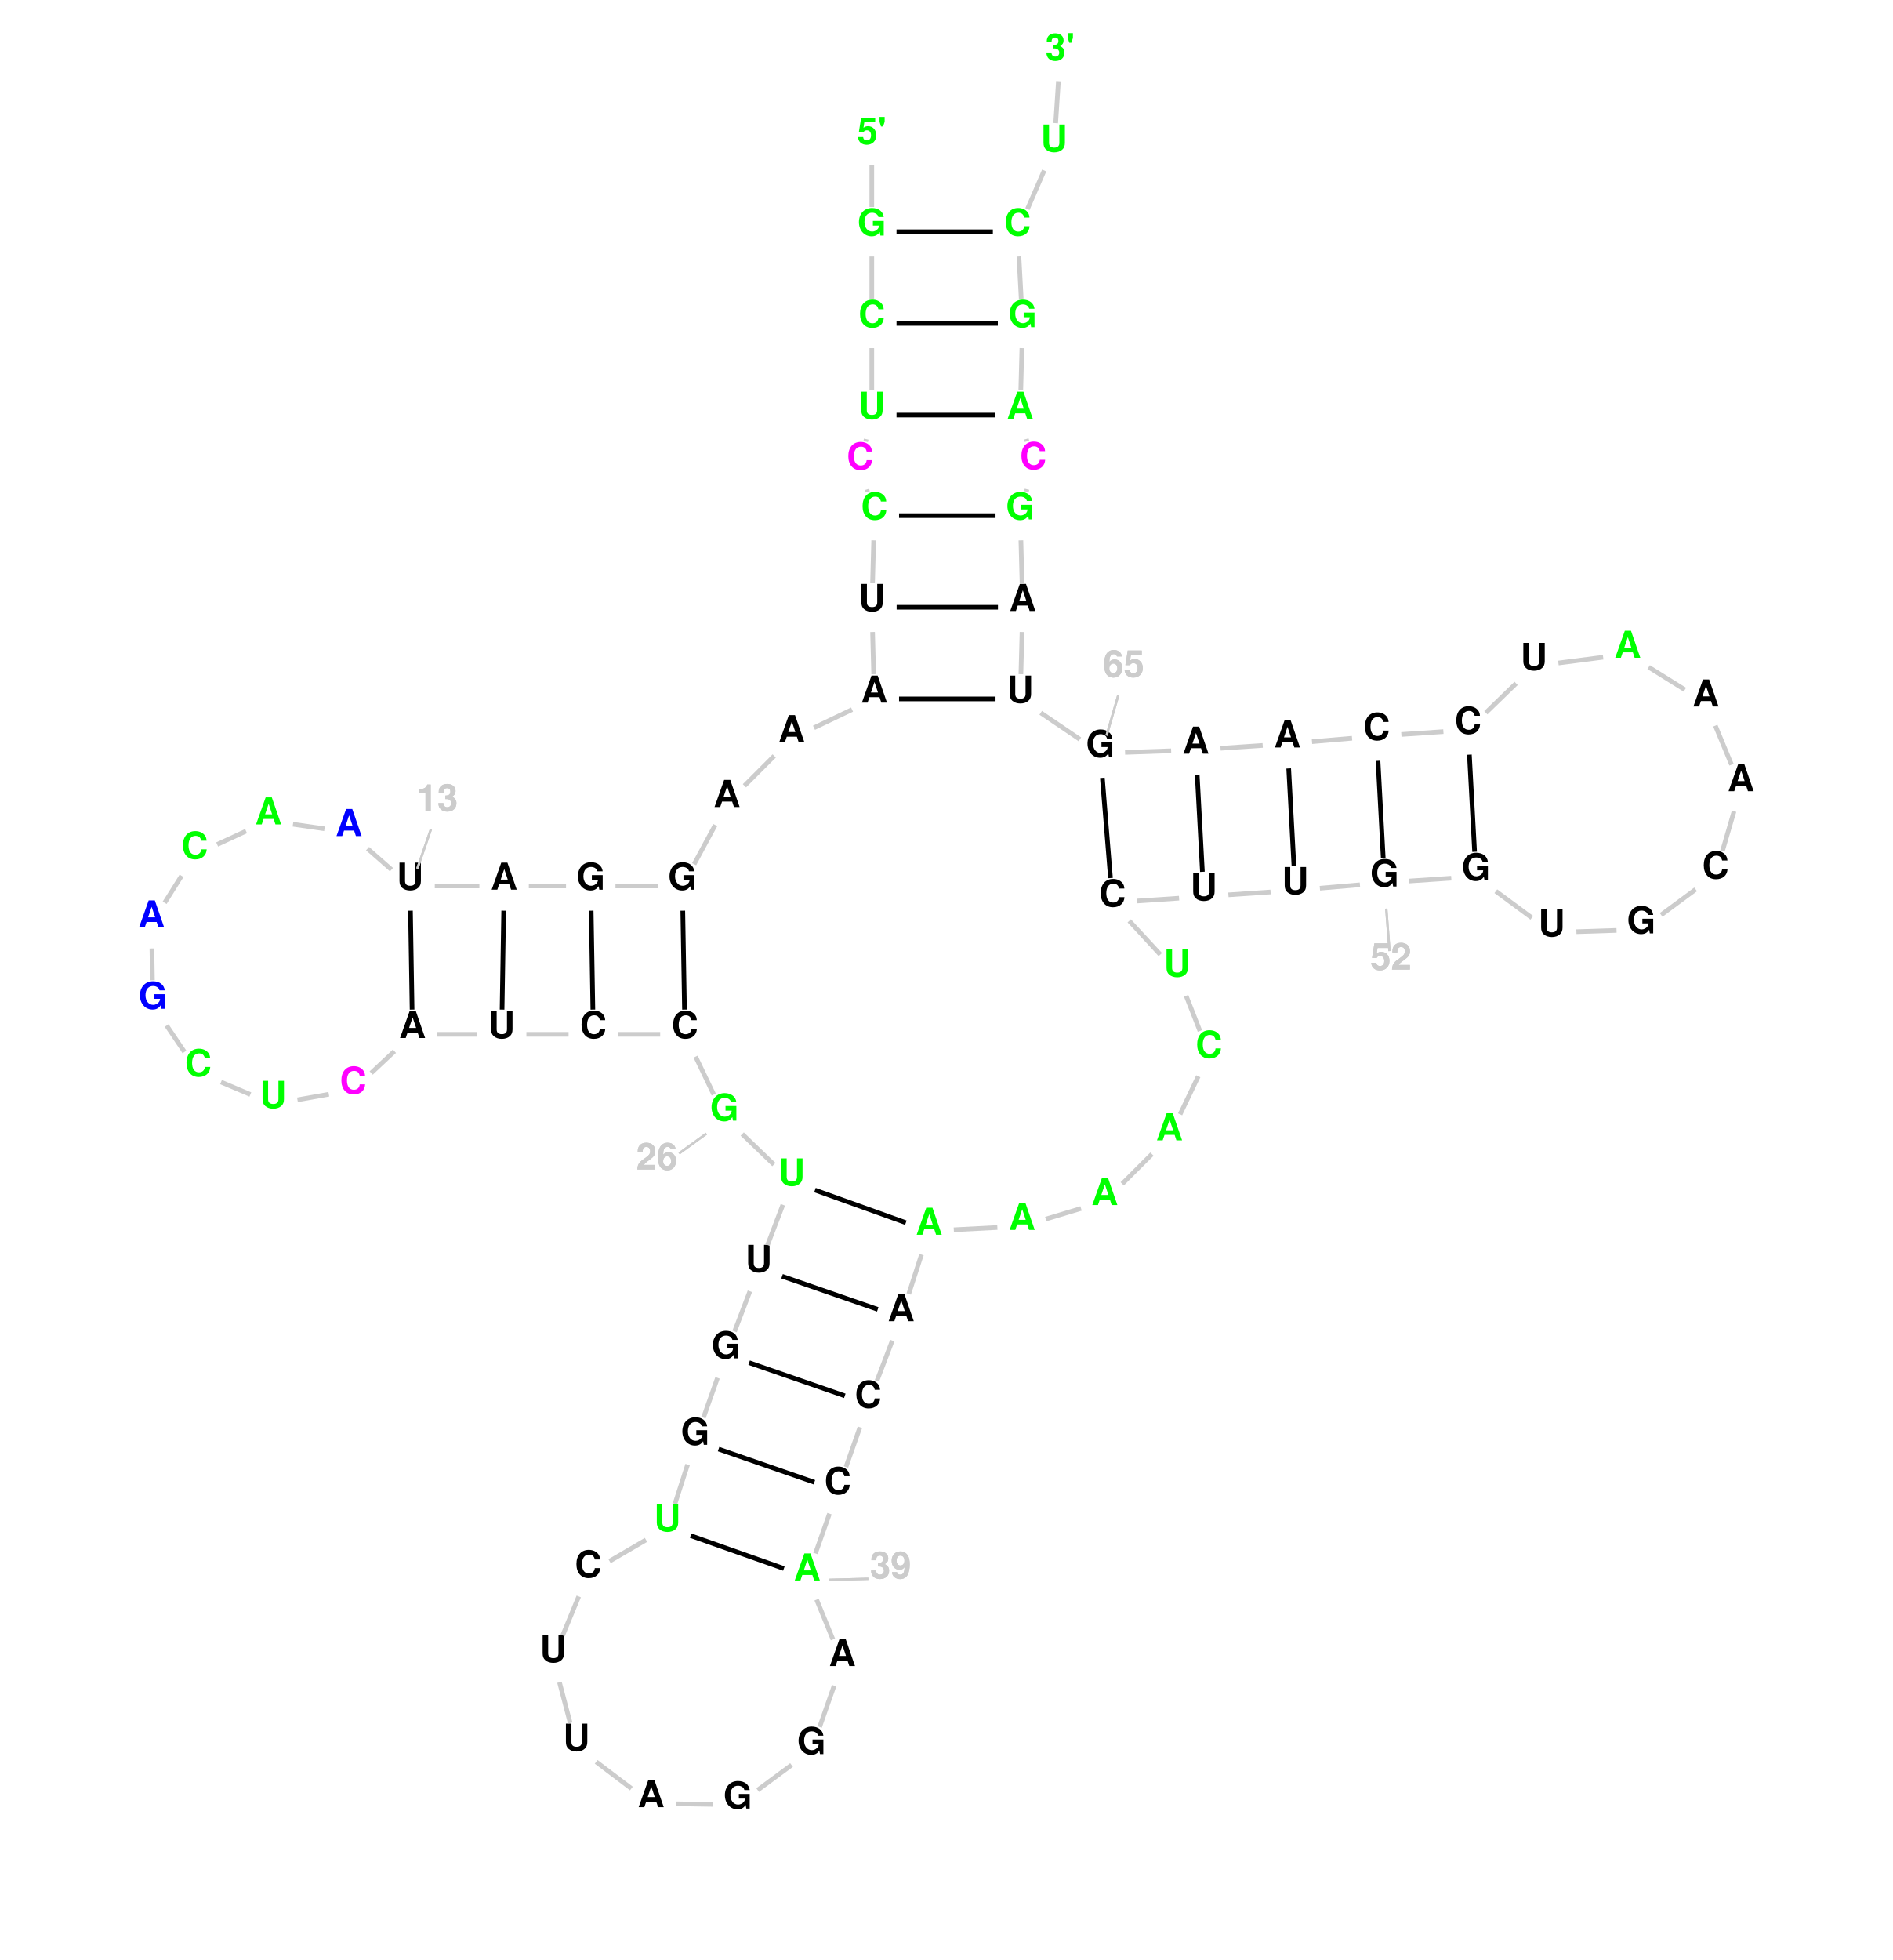
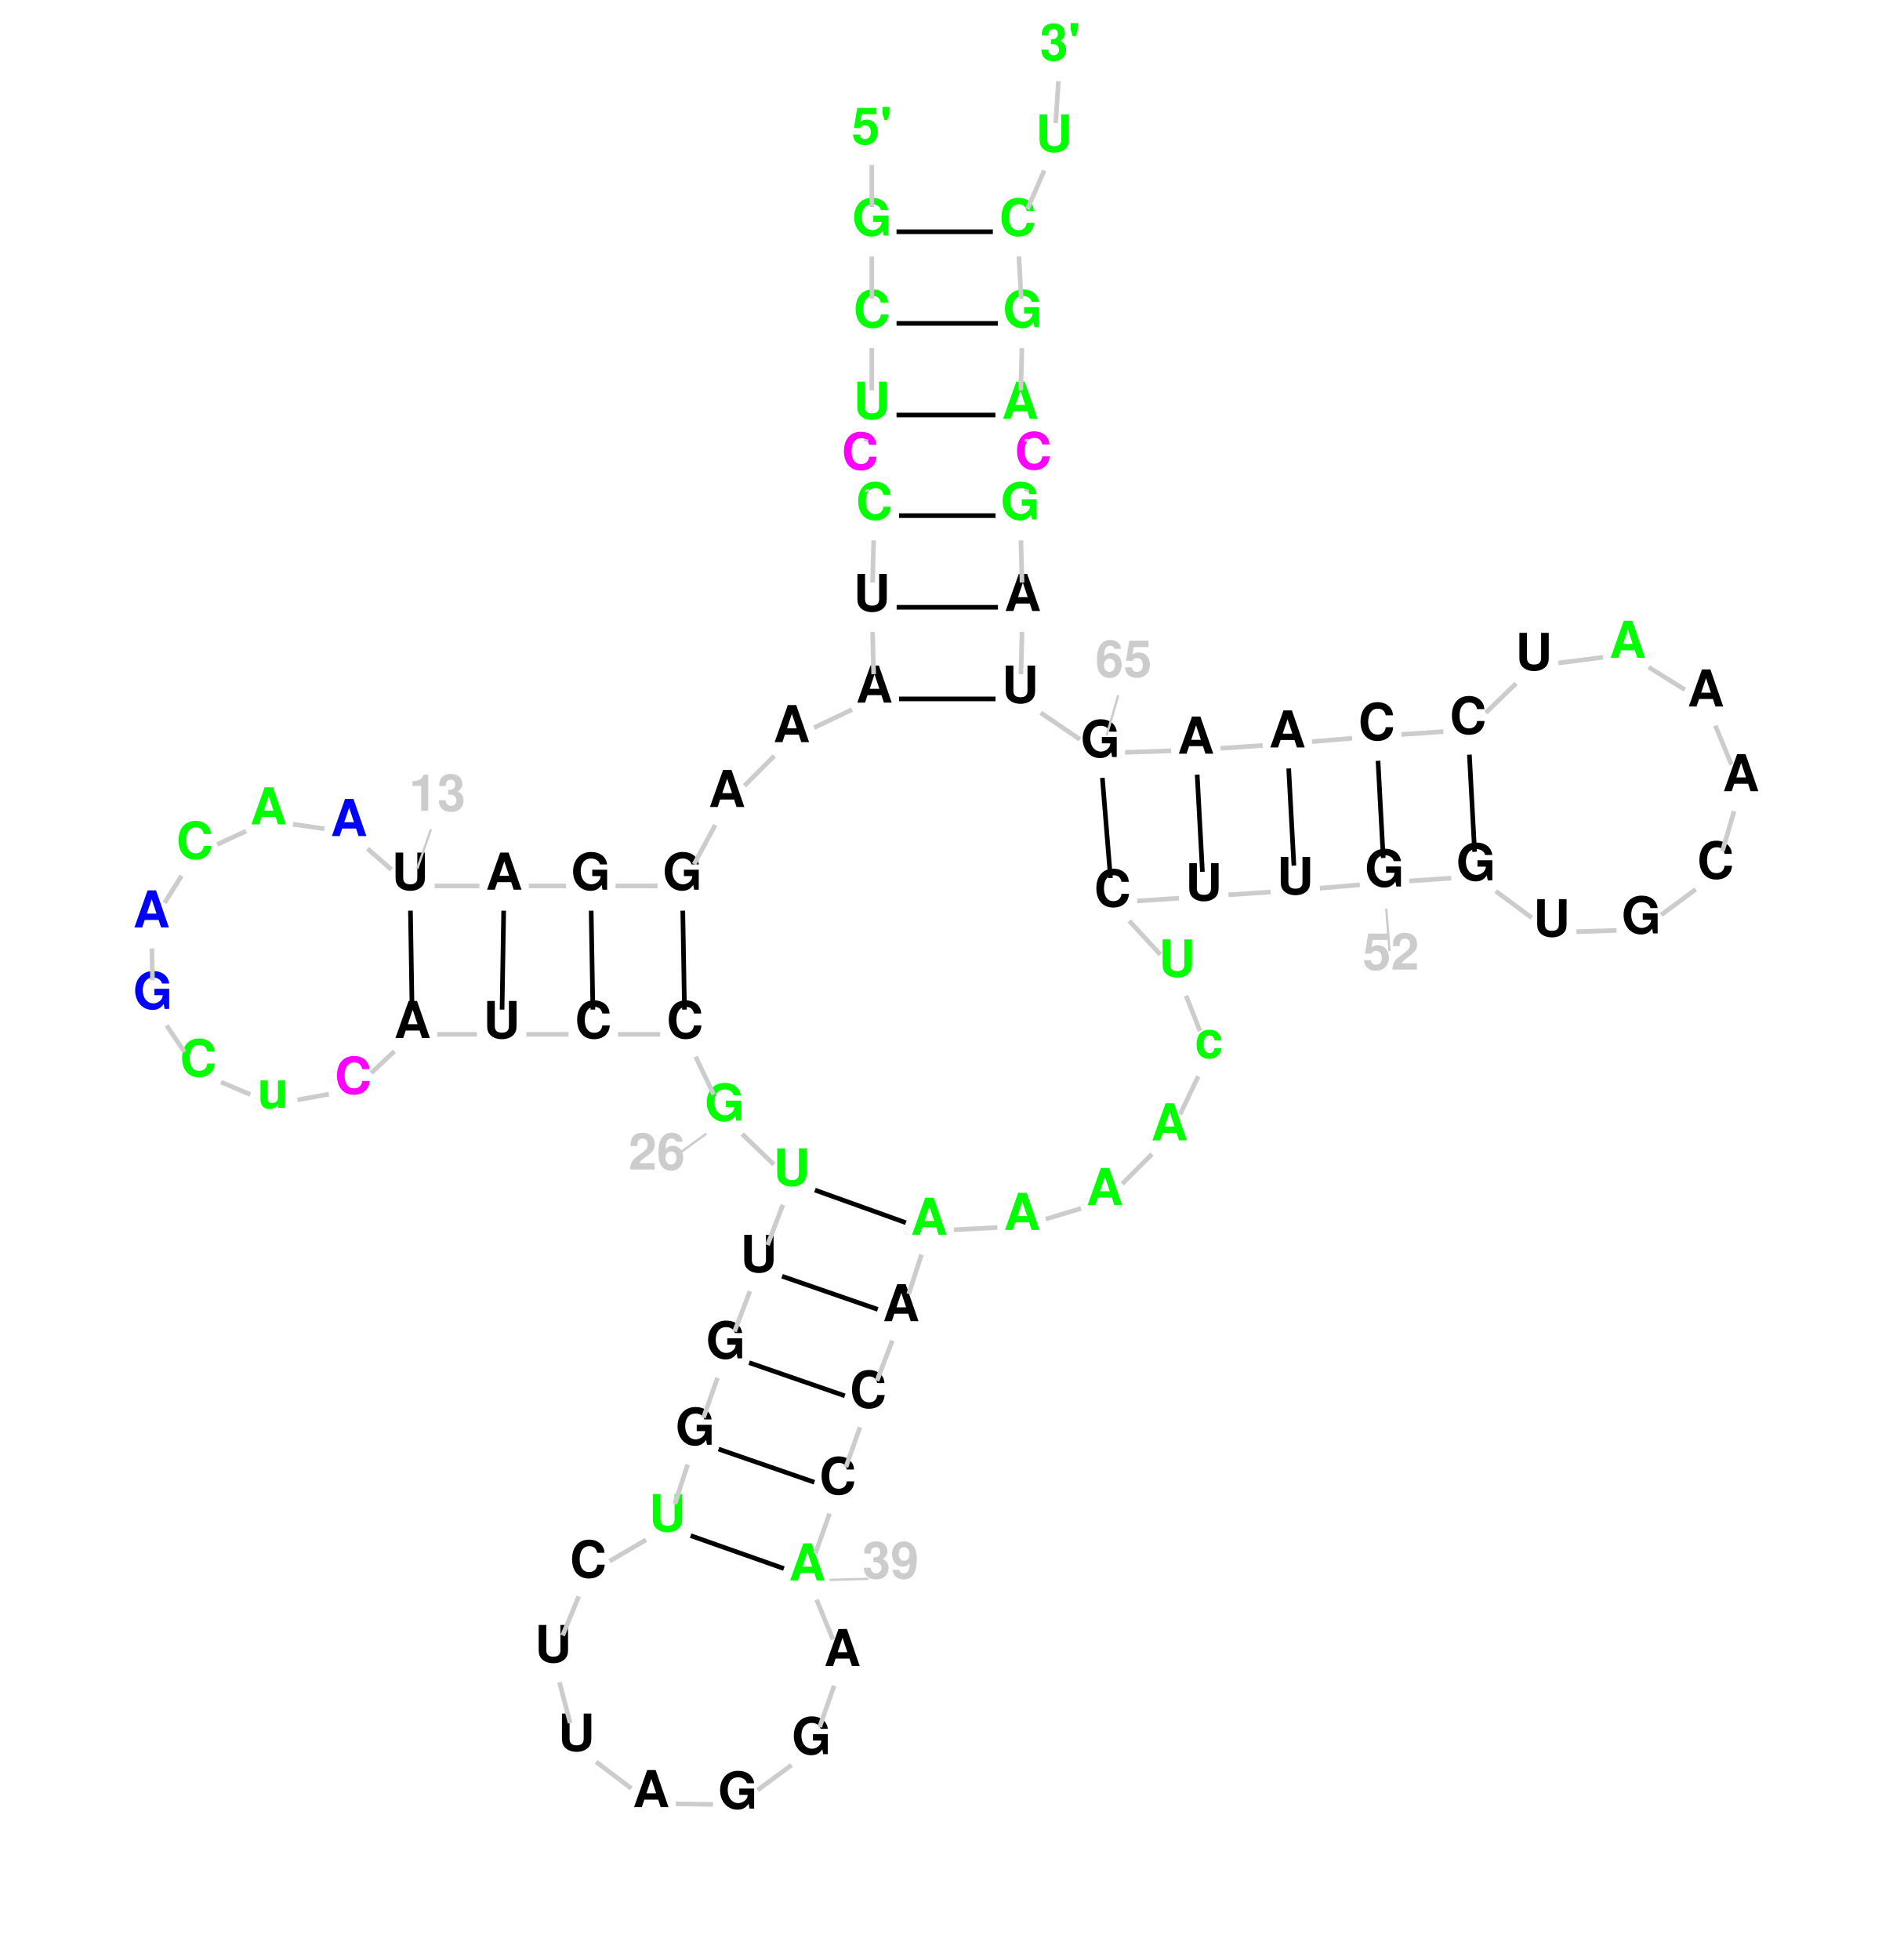
<svg xmlns="http://www.w3.org/2000/svg" width="624.617" height="646.779">
-   <g>
-     <style type="text/css">
+   <g id="r2dt-URS000054F2AC_109923-M_LeuTAG">
+     <g>
+       <style type="text/css">

- 
- circle.red {stroke: rgb(255, 0, 255); fill: none; }
- circle.green {stroke: rgb(0, 255, 0); fill: none; }
- circle.blue {stroke: rgb(0, 0, 255); fill: none; }
- circle.black {stroke: rgb(0, 0, 0); fill: none; }
- circle.gray {stroke: rgb(204, 204, 204); fill: none; }
- circle.brown {stroke: rgb(211.65, 104.55, 30.6); fill: none; }
- line.red {stroke: rgb(255, 0, 255); stroke-width: 1.53; }
- line.green {stroke: rgb(0, 255, 0); stroke-width: 1.53; }
- line.blue {stroke: rgb(0, 0, 255); stroke-width: 1.53; }
- line.black {stroke: rgb(0, 0, 0); stroke-width: 1.53; }
- line.gray {stroke: rgb(204, 204, 204); stroke-width: 1.53; }
- line.brown {stroke: rgb(211.65, 104.55, 30.6); stroke-width: 1.53; }
- line {stroke: rgb(0, 0, 0); }
- text.red {fill: rgb(255, 0, 255); font-size: 12.24px; font-weight: bold; font-family: Helvetica; }
- text.green {fill: rgb(0, 255, 0); font-size: 12.24px; font-weight: bold; font-family: Helvetica; }
- text.blue {fill: rgb(0, 0, 255); font-size: 12.24px; font-weight: bold; font-family: Helvetica; }
- text.black {fill: rgb(0, 0, 0); font-size: 12.24px; font-weight: bold; font-family: Helvetica; }
- text.gray {fill: rgb(204, 204, 204); font-size: 12.24px; font-weight: bold; font-family: Helvetica; }
- text.brown {fill: rgb(211.65, 104.55, 30.6); font-size: 12.24px; font-weight: bold; font-family: Helvetica; }
- text {fill: rgb(0, 0, 0); font-size: 12.24px; font-weight: bold; font-family: Helvetica; text-anchor: middle; alignment-baseline: middle; }
- 
- .pseudoknot_connection{stroke-linecap: round; stroke-opacity: 0.2; stroke-width: 1.5; }
- .pseudoknot_segment1{stroke-linecap: round; stroke-opacity: 0.4; stroke-width: 12.24; }
- .pseudoknot_segment2{stroke-linecap: round; stroke-opacity: 0.4; stroke-width: 12.24; }
- line.numbering-line{stroke: rgb(204, 204, 204); stroke-width: 0.765; }
- line.predicted{stroke: rgb(0, 0, 0); stroke-dasharray: 2; }
- polyline{fill: none; stroke-linejoin: round; }
- sequential{visibility: hidden; }
- text.numbering-label{fill: rgb(204, 204, 204); }
+ #r2dt-URS000054F2AC_109923-M_LeuTAG circle.red{stroke: rgb(255, 0, 255); fill: none; }#r2dt-URS000054F2AC_109923-M_LeuTAG circle.green{stroke: rgb(0, 255, 0); fill: none; }#r2dt-URS000054F2AC_109923-M_LeuTAG circle.blue{stroke: rgb(0, 0, 255); fill: none; }#r2dt-URS000054F2AC_109923-M_LeuTAG circle.black{stroke: rgb(0, 0, 0); fill: none; }#r2dt-URS000054F2AC_109923-M_LeuTAG circle.gray{stroke: rgb(204, 204, 204); fill: none; }#r2dt-URS000054F2AC_109923-M_LeuTAG circle.brown{stroke: rgb(211.65, 104.55, 30.6); fill: none; }#r2dt-URS000054F2AC_109923-M_LeuTAG line.red{stroke: rgb(255, 0, 255); stroke-width: 1.53; }#r2dt-URS000054F2AC_109923-M_LeuTAG line.green{stroke: rgb(0, 255, 0); stroke-width: 1.53; }#r2dt-URS000054F2AC_109923-M_LeuTAG line.blue{stroke: rgb(0, 0, 255); stroke-width: 1.53; }#r2dt-URS000054F2AC_109923-M_LeuTAG line.black{stroke: rgb(0, 0, 0); stroke-width: 1.53; }#r2dt-URS000054F2AC_109923-M_LeuTAG line.gray{stroke: rgb(204, 204, 204); stroke-width: 1.53; }#r2dt-URS000054F2AC_109923-M_LeuTAG line.brown{stroke: rgb(211.65, 104.55, 30.6); stroke-width: 1.53; }#r2dt-URS000054F2AC_109923-M_LeuTAG line{stroke: rgb(0, 0, 0); }#r2dt-URS000054F2AC_109923-M_LeuTAG text.red{fill: rgb(255, 0, 255); font-size: 16.788px; font-weight: bold; font-family: Helvetica; }#r2dt-URS000054F2AC_109923-M_LeuTAG text.green{fill: rgb(0, 255, 0); font-size: 16.788px; font-weight: bold; font-family: Helvetica; }#r2dt-URS000054F2AC_109923-M_LeuTAG text.blue{fill: rgb(0, 0, 255); font-size: 16.788px; font-weight: bold; font-family: Helvetica; }#r2dt-URS000054F2AC_109923-M_LeuTAG text.black{fill: rgb(0, 0, 0); font-size: 16.788px; font-weight: bold; font-family: Helvetica; }#r2dt-URS000054F2AC_109923-M_LeuTAG text.gray{fill: rgb(204, 204, 204); font-size: 16.788px; font-weight: bold; font-family: Helvetica; }#r2dt-URS000054F2AC_109923-M_LeuTAG text.brown{fill: rgb(211.65, 104.55, 30.6); font-size: 16.788px; font-weight: bold; font-family: Helvetica; }#r2dt-URS000054F2AC_109923-M_LeuTAG text{fill: rgb(0, 0, 0); font-size: 16.788px; font-weight: bold; font-family: Helvetica; text-anchor: middle; alignment-baseline: middle; }#r2dt-URS000054F2AC_109923-M_LeuTAG .pseudoknot_connection{stroke-linecap: round; stroke-opacity: 0.2; stroke-width: 1.5; }#r2dt-URS000054F2AC_109923-M_LeuTAG .pseudoknot_segment1{stroke-linecap: round; stroke-opacity: 0.4; stroke-width: 12.24; }#r2dt-URS000054F2AC_109923-M_LeuTAG .pseudoknot_segment2{stroke-linecap: round; stroke-opacity: 0.4; stroke-width: 12.24; }#r2dt-URS000054F2AC_109923-M_LeuTAG .sequential{visibility: hidden; }#r2dt-URS000054F2AC_109923-M_LeuTAG line.numbering-line{stroke: rgb(204, 204, 204); stroke-width: 0.765; }#r2dt-URS000054F2AC_109923-M_LeuTAG line.predicted{stroke: rgb(0, 0, 0); stroke-dasharray: 2; }#r2dt-URS000054F2AC_109923-M_LeuTAG polyline{fill: none; stroke-linejoin: round; }#r2dt-URS000054F2AC_109923-M_LeuTAG text.numbering-label{fill: rgb(204, 204, 204); }

</style>
-   </g>
-   <g>
-     <text x="287.738" y="47.499" class="green">5'</text>
-   </g>
-   <g>
-     <text x="287.738" y="77.7" class="green">G</text>
-   </g>
-   <g>
-     <line x1="295.898" y1="76.476" x2="327.698" y2="76.476" class="black" />
-   </g>
-   <g>
-     <text x="287.738" y="107.94" class="green">C</text>
-   </g>
-   <g>
-     <line x1="295.898" y1="106.716" x2="329.338" y2="106.716" class="black" />
-   </g>
-   <g>
-     <text x="287.738" y="138.18" class="green">U</text>
-   </g>
-   <g>
-     <line x1="295.898" y1="136.956" x2="328.538" y2="136.956" class="black" />
-   </g>
-   <g>
-     <text x="283.87" y="154.888" class="red">C</text>
-   </g>
-   <g>
-     <text x="288.577" y="171.379" class="green">C</text>
-   </g>
-   <g>
-     <line x1="296.737" y1="170.155" x2="328.577" y2="170.155" class="black" />
-   </g>
-   <g>
-     <text x="287.777" y="201.619" class="black">U</text>
-   </g>
-   <g>
-     <line x1="295.937" y1="200.395" x2="329.377" y2="200.395" class="black" />
-   </g>
-   <g>
-     <text x="288.577" y="231.859" class="black">A</text>
-   </g>
-   <g>
-     <line x1="296.737" y1="230.635" x2="328.577" y2="230.635" class="black" />
-   </g>
-   <g>
-     <text x="261.297" y="244.899" class="black">A</text>
-   </g>
-   <g>
-     <text x="239.937" y="266.299" class="black">A</text>
-   </g>
-   <g>
-     <text x="225.217" y="293.579" class="black">G</text>
-   </g>
-   <g>
-     <line x1="225.357" y1="300.514" x2="225.917" y2="333.156" class="black" />
-   </g>
-   <g>
-     <text x="194.977" y="293.579" class="black">G</text>
-   </g>
-   <g>
-     <line x1="195.117" y1="300.514" x2="195.677" y2="333.156" class="black" />
-   </g>
-   <g>
-     <text x="166.377" y="293.579" class="black">A</text>
-   </g>
-   <g>
-     <line x1="166.244" y1="300.514" x2="165.71" y2="333.156" class="black" />
-   </g>
-   <g>
-     <text x="135.337" y="293.579" class="black">U</text>
-   </g>
-   <g>
-     <line x1="135.47" y1="300.514" x2="136.004" y2="333.156" class="black" />
-   </g>
-   <g>
-     <text x="144.332" y="267.55" class="numbering-label sequential">13</text>
-   </g>
-   <g>
-     <text x="144.332" y="267.55" class="numbering-label template">13</text>
-   </g>
-   <g>
-     <line x1="137.736" y1="286.638" x2="142.217" y2="273.67" class="numbering-line sequential" />
-   </g>
-   <g>
-     <line x1="137.736" y1="286.638" x2="142.217" y2="273.67" class="numbering-line template" />
-   </g>
-   <g>
-     <text x="115.169" y="275.882" class="blue">A</text>
-   </g>
-   <g>
-     <text x="88.614" y="272.048" class="green">A</text>
-   </g>
-   <g>
-     <text x="64.264" y="283.317" class="green">C</text>
-   </g>
-   <g>
-     <text x="50" y="306.043" class="blue">A</text>
-   </g>
-   <g>
-     <text x="50.438" y="332.87" class="blue">G</text>
-   </g>
-   <g>
-     <text x="65.437" y="355.118" class="green">C</text>
-   </g>
-   <g>
-     <text x="90.142" y="365.585" class="green">U</text>
-   </g>
-   <g>
-     <text x="116.558" y="360.885" class="red">C</text>
-   </g>
-   <g>
-     <text x="136.137" y="342.539" class="black">A</text>
-   </g>
-   <g>
-     <text x="165.577" y="342.539" class="black">U</text>
-   </g>
-   <g>
-     <text x="195.817" y="342.539" class="black">C</text>
-   </g>
-   <g>
-     <text x="226.057" y="342.539" class="black">C</text>
-   </g>
-   <g>
-     <text x="239.097" y="369.779" class="green">G</text>
-   </g>
-   <g>
-     <text x="216.795" y="385.937" class="numbering-label sequential">26</text>
-   </g>
-   <g>
-     <text x="216.795" y="385.937" class="numbering-label template">26</text>
-   </g>
-   <g>
-     <line x1="233.15" y1="374.088" x2="224.139" y2="380.616" class="numbering-line sequential" />
-   </g>
-   <g>
-     <line x1="233.15" y1="374.088" x2="224.139" y2="380.616" class="numbering-line template" />
-   </g>
-   <g>
-     <text x="261.297" y="391.179" class="green">U</text>
-   </g>
-   <g>
-     <line x1="268.977" y1="392.711" x2="298.977" y2="403.479" class="black" />
-   </g>
-   <g>
-     <text x="250.417" y="419.699" class="black">U</text>
-   </g>
-   <g>
-     <line x1="258.127" y1="421.146" x2="289.707" y2="432.084" class="black" />
-   </g>
-   <g>
-     <text x="239.537" y="448.219" class="black">G</text>
-   </g>
-   <g>
-     <line x1="247.247" y1="449.666" x2="278.827" y2="460.604" class="black" />
-   </g>
-   <g>
-     <text x="229.457" y="476.739" class="black">G</text>
-   </g>
-   <g>
-     <line x1="237.168" y1="478.184" x2="268.786" y2="489.126" class="black" />
-   </g>
-   <g>
-     <text x="220.257" y="505.259" class="green">U</text>
-   </g>
-   <g>
-     <line x1="227.952" y1="506.749" x2="258.722" y2="517.601" class="black" />
-   </g>
-   <g>
-     <text x="194.137" y="520.499" class="black">C</text>
-   </g>
-   <g>
-     <text x="182.577" y="548.459" class="black">U</text>
-   </g>
-   <g>
-     <text x="190.257" y="577.699" class="black">U</text>
-   </g>
-   <g>
-     <text x="214.897" y="596.339" class="black">A</text>
-   </g>
-   <g>
-     <text x="243.497" y="596.779" class="black">G</text>
-   </g>
-   <g>
-     <text x="267.817" y="578.819" class="black">G</text>
-   </g>
-   <g>
-     <text x="278.017" y="549.779" class="black">A</text>
-   </g>
-   <g>
-     <text x="266.417" y="521.539" class="green">A</text>
-   </g>
-   <g>
-     <text x="293.947" y="520.802" class="numbering-label sequential">39</text>
-   </g>
-   <g>
-     <text x="293.947" y="520.802" class="numbering-label template">39</text>
-   </g>
-   <g>
-     <line x1="273.758" y1="521.342" x2="286.603" y2="520.998" class="numbering-line sequential" />
-   </g>
-   <g>
-     <line x1="273.758" y1="521.342" x2="286.603" y2="520.998" class="numbering-line template" />
-   </g>
-   <g>
-     <text x="276.497" y="493.019" class="black">C</text>
-   </g>
-   <g>
-     <text x="286.537" y="464.499" class="black">C</text>
-   </g>
-   <g>
-     <text x="297.417" y="435.979" class="black">A</text>
-   </g>
-   <g>
-     <text x="306.657" y="407.459" class="green">A</text>
-   </g>
-   <g>
-     <text x="337.337" y="405.859" class="green">A</text>
-   </g>
-   <g>
-     <text x="364.617" y="397.659" class="green">A</text>
-   </g>
-   <g>
-     <text x="385.977" y="376.299" class="green">A</text>
-   </g>
-   <g>
-     <text x="399.017" y="349.019" class="green">C</text>
-   </g>
-   <g>
-     <text x="388.497" y="322.219" class="green">U</text>
-   </g>
-   <g>
-     <text x="367.177" y="299.099" class="black">C</text>
-   </g>
-   <g>
-     <line x1="366.517" y1="289.742" x2="363.837" y2="256.688" class="black" />
-   </g>
-   <g>
-     <text x="397.297" y="297.059" class="black">U</text>
-   </g>
-   <g>
-     <line x1="396.859" y1="287.687" x2="395.135" y2="255.623" class="black" />
-   </g>
-   <g>
-     <text x="427.497" y="295.019" class="black">U</text>
-   </g>
-   <g>
-     <line x1="427.059" y1="285.647" x2="425.335" y2="253.583" class="black" />
-   </g>
-   <g>
-     <text x="456.977" y="292.499" class="black">G</text>
-   </g>
-   <g>
-     <line x1="456.539" y1="283.127" x2="454.815" y2="251.063" class="black" />
-   </g>
-   <g>
-     <text x="459.076" y="319.958" class="numbering-label sequential">52</text>
-   </g>
-   <g>
-     <text x="459.076" y="319.958" class="numbering-label template">52</text>
-   </g>
-   <g>
-     <line x1="457.537" y1="299.822" x2="458.609" y2="313.839" class="numbering-line sequential" />
-   </g>
-   <g>
-     <line x1="457.537" y1="299.822" x2="458.609" y2="313.839" class="numbering-line template" />
-   </g>
-   <g>
-     <text x="487.137" y="290.459" class="black">G</text>
-   </g>
-   <g>
-     <line x1="486.699" y1="281.087" x2="484.975" y2="249.023" class="black" />
-   </g>
-   <g>
-     <text x="512.137" y="308.939" class="black">U</text>
-   </g>
-   <g>
-     <text x="541.697" y="307.979" class="black">G</text>
-   </g>
-   <g>
-     <text x="566.217" y="289.859" class="black">C</text>
-   </g>
-   <g>
-     <text x="574.617" y="261.099" class="black">A</text>
-   </g>
-   <g>
-     <text x="563.017" y="233.139" class="black">A</text>
-   </g>
-   <g>
-     <text x="537.217" y="217.059" class="green">A</text>
-   </g>
-   <g>
-     <text x="506.257" y="221.059" class="black">U</text>
-   </g>
-   <g>
-     <text x="484.537" y="242.099" class="black">C</text>
-   </g>
-   <g>
-     <text x="454.377" y="244.139" class="black">C</text>
-   </g>
-   <g>
-     <text x="424.897" y="246.659" class="black">A</text>
-   </g>
-   <g>
-     <text x="394.697" y="248.699" class="black">A</text>
-   </g>
-   <g>
-     <text x="363.177" y="249.779" class="black">G</text>
-   </g>
-   <g>
-     <text x="370.861" y="223.333" class="numbering-label sequential">65</text>
-   </g>
-   <g>
-     <text x="370.861" y="223.333" class="numbering-label template">65</text>
-   </g>
-   <g>
-     <line x1="365.226" y1="242.727" x2="369.083" y2="229.453" class="numbering-line sequential" />
-   </g>
-   <g>
-     <line x1="365.226" y1="242.727" x2="369.083" y2="229.453" class="numbering-line template" />
-   </g>
-   <g>
-     <text x="336.737" y="231.859" class="black">U</text>
-   </g>
-   <g>
-     <text x="337.537" y="201.619" class="black">A</text>
-   </g>
-   <g>
-     <text x="336.737" y="171.379" class="green">G</text>
-   </g>
-   <g>
-     <text x="341.004" y="154.775" class="red">C</text>
-   </g>
-   <g>
-     <text x="336.698" y="138.18" class="green">A</text>
-   </g>
-   <g>
-     <text x="337.498" y="107.94" class="green">G</text>
-   </g>
-   <g>
-     <text x="335.858" y="77.7" class="green">C</text>
-   </g>
-   <g>
-     <text x="347.892" y="50" class="green">U</text>
-   </g>
-   <g>
-     <text x="349.874" y="19.863" class="green">3'</text>
-   </g>
-   <g>
-     <line x1="287.738" y1="54.435" x2="287.738" y2="68.316" class="gray" />
-   </g>
-   <g>
-     <line x1="287.738" y1="84.636" x2="287.738" y2="98.556" class="gray" />
-   </g>
-   <g>
-     <line x1="287.738" y1="114.876" x2="287.738" y2="128.796" class="gray" />
-   </g>
-   <g>
-     <line x1="285.898" y1="144.906" x2="285.71" y2="145.714" class="gray" />
-   </g>
-   <g>
-     <line x1="286.11" y1="161.511" x2="286.337" y2="162.308" class="gray" />
-   </g>
-   <g>
-     <line x1="288.361" y1="178.312" x2="287.993" y2="192.238" class="gray" />
-   </g>
-   <g>
-     <line x1="287.993" y1="208.552" x2="288.361" y2="222.478" class="gray" />
-   </g>
-   <g>
-     <line x1="281.215" y1="234.154" x2="268.659" y2="240.156" class="gray" />
-   </g>
-   <g>
-     <line x1="255.532" y1="249.45" x2="245.701" y2="259.3" class="gray" />
-   </g>
-   <g>
-     <line x1="236.062" y1="272.256" x2="229.092" y2="285.174" class="gray" />
-   </g>
-   <g>
-     <line x1="217.057" y1="292.355" x2="203.137" y2="292.355" class="gray" />
-   </g>
-   <g>
-     <line x1="186.817" y1="292.355" x2="174.537" y2="292.355" class="gray" />
-   </g>
-   <g>
-     <line x1="158.217" y1="292.355" x2="143.497" y2="292.355" class="gray" />
-   </g>
-   <g>
-     <line x1="129.204" y1="286.973" x2="121.303" y2="280.04" class="gray" />
-   </g>
-   <g>
-     <line x1="107.093" y1="273.492" x2="96.69" y2="271.99" class="gray" />
-   </g>
-   <g>
-     <line x1="81.208" y1="274.251" x2="71.669" y2="278.666" class="gray" />
-   </g>
-   <g>
-     <line x1="59.926" y1="289.004" x2="54.338" y2="297.907" class="gray" />
-   </g>
-   <g>
-     <line x1="50.133" y1="312.977" x2="50.305" y2="323.487" class="gray" />
-   </g>
-   <g>
-     <line x1="55" y1="338.412" x2="60.876" y2="347.128" class="gray" />
-   </g>
-   <g>
-     <line x1="72.95" y1="357.077" x2="82.629" y2="361.178" class="gray" />
-   </g>
-   <g>
-     <line x1="98.176" y1="362.932" x2="108.525" y2="361.091" class="gray" />
-   </g>
-   <g>
-     <line x1="122.513" y1="354.082" x2="130.183" y2="346.894" class="gray" />
-   </g>
-   <g>
-     <line x1="144.297" y1="341.315" x2="157.417" y2="341.315" class="gray" />
-   </g>
-   <g>
-     <line x1="173.737" y1="341.315" x2="187.657" y2="341.315" class="gray" />
-   </g>
-   <g>
-     <line x1="203.977" y1="341.315" x2="217.897" y2="341.315" class="gray" />
-   </g>
-   <g>
-     <line x1="229.58" y1="348.675" x2="235.574" y2="361.195" class="gray" />
-   </g>
-   <g>
-     <line x1="244.972" y1="374.218" x2="255.422" y2="384.292" class="gray" />
-   </g>
-   <g>
-     <line x1="258.389" y1="397.579" x2="253.325" y2="410.851" class="gray" />
-   </g>
-   <g>
-     <line x1="247.509" y1="426.099" x2="242.445" y2="439.371" class="gray" />
-   </g>
-   <g>
-     <line x1="236.818" y1="454.688" x2="232.176" y2="467.821" class="gray" />
-   </g>
-   <g>
-     <line x1="226.952" y1="483.281" x2="222.762" y2="496.269" class="gray" />
-   </g>
-   <g>
-     <line x1="213.209" y1="508.147" x2="201.185" y2="515.163" class="gray" />
-   </g>
-   <g>
-     <line x1="191.019" y1="526.816" x2="185.695" y2="539.694" class="gray" />
-   </g>
-   <g>
-     <line x1="184.65" y1="555.127" x2="188.184" y2="568.583" class="gray" />
-   </g>
-   <g>
-     <line x1="196.765" y1="581.398" x2="208.389" y2="590.192" class="gray" />
-   </g>
-   <g>
-     <line x1="223.056" y1="595.241" x2="235.338" y2="595.429" class="gray" />
-   </g>
-   <g>
-     <line x1="250.061" y1="590.708" x2="261.253" y2="582.442" class="gray" />
-   </g>
-   <g>
-     <line x1="270.521" y1="569.896" x2="275.313" y2="556.254" class="gray" />
-   </g>
-   <g>
-     <line x1="274.917" y1="541.007" x2="269.517" y2="527.863" class="gray" />
-   </g>
-   <g>
-     <line x1="269.136" y1="512.621" x2="273.778" y2="499.488" class="gray" />
-   </g>
-   <g>
-     <line x1="279.207" y1="484.098" x2="283.827" y2="470.972" class="gray" />
-   </g>
-   <g>
-     <line x1="289.445" y1="455.651" x2="294.509" y2="442.379" class="gray" />
-   </g>
-   <g>
-     <line x1="299.932" y1="426.992" x2="304.142" y2="413.998" class="gray" />
-   </g>
-   <g>
-     <line x1="314.806" y1="405.81" x2="329.188" y2="405.06" class="gray" />
-   </g>
-   <g>
-     <line x1="345.151" y1="402.286" x2="356.802" y2="398.784" class="gray" />
-   </g>
-   <g>
-     <line x1="370.387" y1="390.665" x2="380.207" y2="380.845" class="gray" />
-   </g>
-   <g>
-     <line x1="389.496" y1="367.713" x2="395.498" y2="355.157" class="gray" />
-   </g>
-   <g>
-     <line x1="396.035" y1="340.199" x2="391.479" y2="328.591" class="gray" />
-   </g>
-   <g>
-     <line x1="382.965" y1="314.996" x2="372.709" y2="303.874" class="gray" />
-   </g>
-   <g>
-     <line x1="375.318" y1="297.324" x2="389.156" y2="296.386" class="gray" />
-   </g>
-   <g>
-     <line x1="405.438" y1="295.285" x2="419.356" y2="294.345" class="gray" />
-   </g>
-   <g>
-     <line x1="435.627" y1="293.1" x2="448.847" y2="291.97" class="gray" />
-   </g>
-   <g>
-     <line x1="465.118" y1="290.724" x2="478.996" y2="289.786" class="gray" />
-   </g>
-   <g>
-     <line x1="493.699" y1="294.085" x2="505.575" y2="302.865" class="gray" />
-   </g>
-   <g>
-     <line x1="520.293" y1="307.45" x2="533.541" y2="307.02" class="gray" />
-   </g>
-   <g>
-     <line x1="548.259" y1="301.905" x2="559.655" y2="293.485" class="gray" />
-   </g>
-   <g>
-     <line x1="568.505" y1="280.802" x2="572.329" y2="267.708" class="gray" />
-   </g>
-   <g>
-     <line x1="571.49" y1="252.338" x2="566.144" y2="239.452" class="gray" />
-   </g>
-   <g>
-     <line x1="556.092" y1="227.599" x2="544.142" y2="220.151" class="gray" />
-   </g>
-   <g>
-     <line x1="529.124" y1="216.881" x2="514.35" y2="218.789" class="gray" />
-   </g>
-   <g>
-     <line x1="500.396" y1="225.512" x2="490.398" y2="235.198" class="gray" />
-   </g>
-   <g>
-     <line x1="476.396" y1="241.426" x2="462.518" y2="242.364" class="gray" />
-   </g>
-   <g>
-     <line x1="446.247" y1="243.61" x2="433.027" y2="244.74" class="gray" />
-   </g>
-   <g>
-     <line x1="416.756" y1="245.985" x2="402.838" y2="246.925" class="gray" />
-   </g>
-   <g>
-     <line x1="386.542" y1="247.754" x2="371.332" y2="248.276" class="gray" />
-   </g>
-   <g>
-     <line x1="356.422" y1="243.977" x2="343.492" y2="235.213" class="gray" />
-   </g>
-   <g>
-     <line x1="336.953" y1="222.478" x2="337.321" y2="208.552" class="gray" />
-   </g>
-   <g>
-     <line x1="337.321" y1="192.238" x2="336.953" y2="178.312" class="gray" />
-   </g>
-   <g>
-     <line x1="338.768" y1="162.252" x2="338.973" y2="161.454" class="gray" />
-   </g>
-   <g>
-     <line x1="338.954" y1="145.652" x2="338.747" y2="144.855" class="gray" />
-   </g>
-   <g>
-     <line x1="336.914" y1="128.799" x2="337.282" y2="114.873" class="gray" />
-   </g>
-   <g>
-     <line x1="337.056" y1="98.568" x2="336.3" y2="84.624" class="gray" />
-   </g>
-   <g>
-     <line x1="339.109" y1="68.992" x2="344.641" y2="56.26" class="gray" />
-   </g>
-   <g>
-     <line x1="348.428" y1="40.634" x2="349.338" y2="26.782" class="gray" />
+     </g>
+     <g>
+       <text x="287.738" y="47.499" class="green">5'</text>
+     </g>
+     <g>
+       <text x="287.738" y="77.7" class="green">G</text>
+     </g>
+     <g>
+       <line x1="295.898" y1="76.476" x2="327.698" y2="76.476" class="black" />
+     </g>
+     <g>
+       <text x="287.738" y="107.94" class="green">C</text>
+     </g>
+     <g>
+       <line x1="295.898" y1="106.716" x2="329.338" y2="106.716" class="black" />
+     </g>
+     <g>
+       <text x="287.738" y="138.18" class="green">U</text>
+     </g>
+     <g>
+       <line x1="295.898" y1="136.956" x2="328.538" y2="136.956" class="black" />
+     </g>
+     <g>
+       <text x="283.87" y="154.888" class="red">C</text>
+     </g>
+     <g>
+       <text x="288.577" y="171.379" class="green">C</text>
+     </g>
+     <g>
+       <line x1="296.737" y1="170.155" x2="328.577" y2="170.155" class="black" />
+     </g>
+     <g>
+       <text x="287.777" y="201.619" class="black">U</text>
+     </g>
+     <g>
+       <line x1="295.937" y1="200.395" x2="329.377" y2="200.395" class="black" />
+     </g>
+     <g>
+       <text x="288.577" y="231.859" class="black">A</text>
+     </g>
+     <g>
+       <line x1="296.737" y1="230.635" x2="328.577" y2="230.635" class="black" />
+     </g>
+     <g>
+       <text x="261.297" y="244.899" class="black">A</text>
+     </g>
+     <g>
+       <text x="239.937" y="266.299" class="black">A</text>
+     </g>
+     <g>
+       <text x="225.217" y="293.579" class="black">G</text>
+     </g>
+     <g>
+       <line x1="225.357" y1="300.514" x2="225.917" y2="333.156" class="black" />
+     </g>
+     <g>
+       <text x="194.977" y="293.579" class="black">G</text>
+     </g>
+     <g>
+       <line x1="195.117" y1="300.514" x2="195.677" y2="333.156" class="black" />
+     </g>
+     <g>
+       <text x="166.377" y="293.579" class="black">A</text>
+     </g>
+     <g>
+       <line x1="166.244" y1="300.514" x2="165.71" y2="333.156" class="black" />
+     </g>
+     <g>
+       <text x="135.337" y="293.579" class="black">U</text>
+     </g>
+     <g>
+       <line x1="135.47" y1="300.514" x2="136.004" y2="333.156" class="black" />
+     </g>
+     <g>
+       <text x="144.332" y="267.55" class="numbering-label sequential">13</text>
+     </g>
+     <g>
+       <text x="144.332" y="267.55" class="numbering-label template">13</text>
+     </g>
+     <g>
+       <line x1="137.736" y1="286.638" x2="142.217" y2="273.67" class="numbering-line sequential" />
+     </g>
+     <g>
+       <line x1="137.736" y1="286.638" x2="142.217" y2="273.67" class="numbering-line template" />
+     </g>
+     <g>
+       <text x="115.169" y="275.882" class="blue">A</text>
+     </g>
+     <g>
+       <text x="88.614" y="272.048" class="green">A</text>
+     </g>
+     <g>
+       <text x="64.264" y="283.317" class="green">C</text>
+     </g>
+     <g>
+       <text x="50" y="306.043" class="blue">A</text>
+     </g>
+     <g>
+       <text x="50.438" y="332.87" class="blue">G</text>
+     </g>
+     <g>
+       <text x="65.437" y="355.118" class="green">C</text>
+     </g>
+     <g>
+       <text x="90.142" y="365.585" class="green">u</text>
+     </g>
+     <g>
+       <text x="116.558" y="360.885" class="red">C</text>
+     </g>
+     <g>
+       <text x="136.137" y="342.539" class="black">A</text>
+     </g>
+     <g>
+       <text x="165.577" y="342.539" class="black">U</text>
+     </g>
+     <g>
+       <text x="195.817" y="342.539" class="black">C</text>
+     </g>
+     <g>
+       <text x="226.057" y="342.539" class="black">C</text>
+     </g>
+     <g>
+       <text x="239.097" y="369.779" class="green">G</text>
+     </g>
+     <g>
+       <text x="216.795" y="385.937" class="numbering-label sequential">26</text>
+     </g>
+     <g>
+       <text x="216.795" y="385.937" class="numbering-label template">26</text>
+     </g>
+     <g>
+       <line x1="233.15" y1="374.088" x2="224.139" y2="380.616" class="numbering-line sequential" />
+     </g>
+     <g>
+       <line x1="233.15" y1="374.088" x2="224.139" y2="380.616" class="numbering-line template" />
+     </g>
+     <g>
+       <text x="261.297" y="391.179" class="green">U</text>
+     </g>
+     <g>
+       <line x1="268.977" y1="392.711" x2="298.977" y2="403.479" class="black" />
+     </g>
+     <g>
+       <text x="250.417" y="419.699" class="black">U</text>
+     </g>
+     <g>
+       <line x1="258.127" y1="421.146" x2="289.707" y2="432.084" class="black" />
+     </g>
+     <g>
+       <text x="239.537" y="448.219" class="black">G</text>
+     </g>
+     <g>
+       <line x1="247.247" y1="449.666" x2="278.827" y2="460.604" class="black" />
+     </g>
+     <g>
+       <text x="229.457" y="476.739" class="black">G</text>
+     </g>
+     <g>
+       <line x1="237.168" y1="478.184" x2="268.786" y2="489.126" class="black" />
+     </g>
+     <g>
+       <text x="220.257" y="505.259" class="green">U</text>
+     </g>
+     <g>
+       <line x1="227.952" y1="506.749" x2="258.722" y2="517.601" class="black" />
+     </g>
+     <g>
+       <text x="194.137" y="520.499" class="black">C</text>
+     </g>
+     <g>
+       <text x="182.577" y="548.459" class="black">U</text>
+     </g>
+     <g>
+       <text x="190.257" y="577.699" class="black">U</text>
+     </g>
+     <g>
+       <text x="214.897" y="596.339" class="black">A</text>
+     </g>
+     <g>
+       <text x="243.497" y="596.779" class="black">G</text>
+     </g>
+     <g>
+       <text x="267.817" y="578.819" class="black">G</text>
+     </g>
+     <g>
+       <text x="278.017" y="549.779" class="black">A</text>
+     </g>
+     <g>
+       <text x="266.417" y="521.539" class="green">A</text>
+     </g>
+     <g>
+       <text x="293.947" y="520.802" class="numbering-label sequential">39</text>
+     </g>
+     <g>
+       <text x="293.947" y="520.802" class="numbering-label template">39</text>
+     </g>
+     <g>
+       <line x1="273.758" y1="521.342" x2="286.603" y2="520.998" class="numbering-line sequential" />
+     </g>
+     <g>
+       <line x1="273.758" y1="521.342" x2="286.603" y2="520.998" class="numbering-line template" />
+     </g>
+     <g>
+       <text x="276.497" y="493.019" class="black">C</text>
+     </g>
+     <g>
+       <text x="286.537" y="464.499" class="black">C</text>
+     </g>
+     <g>
+       <text x="297.417" y="435.979" class="black">A</text>
+     </g>
+     <g>
+       <text x="306.657" y="407.459" class="green">A</text>
+     </g>
+     <g>
+       <text x="337.337" y="405.859" class="green">A</text>
+     </g>
+     <g>
+       <text x="364.617" y="397.659" class="green">A</text>
+     </g>
+     <g>
+       <text x="385.977" y="376.299" class="green">A</text>
+     </g>
+     <g>
+       <text x="399.017" y="349.019" class="green">c</text>
+     </g>
+     <g>
+       <text x="388.497" y="322.219" class="green">U</text>
+     </g>
+     <g>
+       <text x="367.177" y="299.099" class="black">C</text>
+     </g>
+     <g>
+       <line x1="366.517" y1="289.742" x2="363.837" y2="256.688" class="black" />
+     </g>
+     <g>
+       <text x="397.297" y="297.059" class="black">U</text>
+     </g>
+     <g>
+       <line x1="396.859" y1="287.687" x2="395.135" y2="255.623" class="black" />
+     </g>
+     <g>
+       <text x="427.497" y="295.019" class="black">U</text>
+     </g>
+     <g>
+       <line x1="427.059" y1="285.647" x2="425.335" y2="253.583" class="black" />
+     </g>
+     <g>
+       <text x="456.977" y="292.499" class="black">G</text>
+     </g>
+     <g>
+       <line x1="456.539" y1="283.127" x2="454.815" y2="251.063" class="black" />
+     </g>
+     <g>
+       <text x="459.076" y="319.958" class="numbering-label sequential">52</text>
+     </g>
+     <g>
+       <text x="459.076" y="319.958" class="numbering-label template">52</text>
+     </g>
+     <g>
+       <line x1="457.537" y1="299.822" x2="458.609" y2="313.839" class="numbering-line sequential" />
+     </g>
+     <g>
+       <line x1="457.537" y1="299.822" x2="458.609" y2="313.839" class="numbering-line template" />
+     </g>
+     <g>
+       <text x="487.137" y="290.459" class="black">G</text>
+     </g>
+     <g>
+       <line x1="486.699" y1="281.087" x2="484.975" y2="249.023" class="black" />
+     </g>
+     <g>
+       <text x="512.137" y="308.939" class="black">U</text>
+     </g>
+     <g>
+       <text x="541.697" y="307.979" class="black">G</text>
+     </g>
+     <g>
+       <text x="566.217" y="289.859" class="black">C</text>
+     </g>
+     <g>
+       <text x="574.617" y="261.099" class="black">A</text>
+     </g>
+     <g>
+       <text x="563.017" y="233.139" class="black">A</text>
+     </g>
+     <g>
+       <text x="537.217" y="217.059" class="green">A</text>
+     </g>
+     <g>
+       <text x="506.257" y="221.059" class="black">U</text>
+     </g>
+     <g>
+       <text x="484.537" y="242.099" class="black">C</text>
+     </g>
+     <g>
+       <text x="454.377" y="244.139" class="black">C</text>
+     </g>
+     <g>
+       <text x="424.897" y="246.659" class="black">A</text>
+     </g>
+     <g>
+       <text x="394.697" y="248.699" class="black">A</text>
+     </g>
+     <g>
+       <text x="363.177" y="249.779" class="black">G</text>
+     </g>
+     <g>
+       <text x="370.861" y="223.333" class="numbering-label sequential">65</text>
+     </g>
+     <g>
+       <text x="370.861" y="223.333" class="numbering-label template">65</text>
+     </g>
+     <g>
+       <line x1="365.226" y1="242.727" x2="369.083" y2="229.453" class="numbering-line sequential" />
+     </g>
+     <g>
+       <line x1="365.226" y1="242.727" x2="369.083" y2="229.453" class="numbering-line template" />
+     </g>
+     <g>
+       <text x="336.737" y="231.859" class="black">U</text>
+     </g>
+     <g>
+       <text x="337.537" y="201.619" class="black">A</text>
+     </g>
+     <g>
+       <text x="336.737" y="171.379" class="green">G</text>
+     </g>
+     <g>
+       <text x="341.004" y="154.775" class="red">C</text>
+     </g>
+     <g>
+       <text x="336.698" y="138.18" class="green">A</text>
+     </g>
+     <g>
+       <text x="337.498" y="107.94" class="green">G</text>
+     </g>
+     <g>
+       <text x="335.858" y="77.7" class="green">C</text>
+     </g>
+     <g>
+       <text x="347.892" y="50" class="green">U</text>
+     </g>
+     <g>
+       <text x="349.874" y="19.863" class="green">3'</text>
+     </g>
+     <g>
+       <line x1="287.738" y1="54.435" x2="287.738" y2="68.316" class="gray" />
+     </g>
+     <g>
+       <line x1="287.738" y1="84.636" x2="287.738" y2="98.556" class="gray" />
+     </g>
+     <g>
+       <line x1="287.738" y1="114.876" x2="287.738" y2="128.796" class="gray" />
+     </g>
+     <g>
+       <line x1="285.898" y1="144.906" x2="285.71" y2="145.714" class="gray" />
+     </g>
+     <g>
+       <line x1="286.11" y1="161.511" x2="286.337" y2="162.308" class="gray" />
+     </g>
+     <g>
+       <line x1="288.361" y1="178.312" x2="287.993" y2="192.238" class="gray" />
+     </g>
+     <g>
+       <line x1="287.993" y1="208.552" x2="288.361" y2="222.478" class="gray" />
+     </g>
+     <g>
+       <line x1="281.215" y1="234.154" x2="268.659" y2="240.156" class="gray" />
+     </g>
+     <g>
+       <line x1="255.532" y1="249.45" x2="245.701" y2="259.3" class="gray" />
+     </g>
+     <g>
+       <line x1="236.062" y1="272.256" x2="229.092" y2="285.174" class="gray" />
+     </g>
+     <g>
+       <line x1="217.057" y1="292.355" x2="203.137" y2="292.355" class="gray" />
+     </g>
+     <g>
+       <line x1="186.817" y1="292.355" x2="174.537" y2="292.355" class="gray" />
+     </g>
+     <g>
+       <line x1="158.217" y1="292.355" x2="143.497" y2="292.355" class="gray" />
+     </g>
+     <g>
+       <line x1="129.204" y1="286.973" x2="121.303" y2="280.04" class="gray" />
+     </g>
+     <g>
+       <line x1="107.093" y1="273.492" x2="96.69" y2="271.99" class="gray" />
+     </g>
+     <g>
+       <line x1="81.208" y1="274.251" x2="71.669" y2="278.666" class="gray" />
+     </g>
+     <g>
+       <line x1="59.926" y1="289.004" x2="54.338" y2="297.907" class="gray" />
+     </g>
+     <g>
+       <line x1="50.133" y1="312.977" x2="50.305" y2="323.487" class="gray" />
+     </g>
+     <g>
+       <line x1="55" y1="338.412" x2="60.876" y2="347.128" class="gray" />
+     </g>
+     <g>
+       <line x1="72.95" y1="357.077" x2="82.629" y2="361.178" class="gray" />
+     </g>
+     <g>
+       <line x1="98.176" y1="362.932" x2="108.525" y2="361.091" class="gray" />
+     </g>
+     <g>
+       <line x1="122.513" y1="354.082" x2="130.183" y2="346.894" class="gray" />
+     </g>
+     <g>
+       <line x1="144.297" y1="341.315" x2="157.417" y2="341.315" class="gray" />
+     </g>
+     <g>
+       <line x1="173.737" y1="341.315" x2="187.657" y2="341.315" class="gray" />
+     </g>
+     <g>
+       <line x1="203.977" y1="341.315" x2="217.897" y2="341.315" class="gray" />
+     </g>
+     <g>
+       <line x1="229.58" y1="348.675" x2="235.574" y2="361.195" class="gray" />
+     </g>
+     <g>
+       <line x1="244.972" y1="374.218" x2="255.422" y2="384.292" class="gray" />
+     </g>
+     <g>
+       <line x1="258.389" y1="397.579" x2="253.325" y2="410.851" class="gray" />
+     </g>
+     <g>
+       <line x1="247.509" y1="426.099" x2="242.445" y2="439.371" class="gray" />
+     </g>
+     <g>
+       <line x1="236.818" y1="454.688" x2="232.176" y2="467.821" class="gray" />
+     </g>
+     <g>
+       <line x1="226.952" y1="483.281" x2="222.762" y2="496.269" class="gray" />
+     </g>
+     <g>
+       <line x1="213.209" y1="508.147" x2="201.185" y2="515.163" class="gray" />
+     </g>
+     <g>
+       <line x1="191.019" y1="526.816" x2="185.695" y2="539.694" class="gray" />
+     </g>
+     <g>
+       <line x1="184.65" y1="555.127" x2="188.184" y2="568.583" class="gray" />
+     </g>
+     <g>
+       <line x1="196.765" y1="581.398" x2="208.389" y2="590.192" class="gray" />
+     </g>
+     <g>
+       <line x1="223.056" y1="595.241" x2="235.338" y2="595.429" class="gray" />
+     </g>
+     <g>
+       <line x1="250.061" y1="590.708" x2="261.253" y2="582.442" class="gray" />
+     </g>
+     <g>
+       <line x1="270.521" y1="569.896" x2="275.313" y2="556.254" class="gray" />
+     </g>
+     <g>
+       <line x1="274.917" y1="541.007" x2="269.517" y2="527.863" class="gray" />
+     </g>
+     <g>
+       <line x1="269.136" y1="512.621" x2="273.778" y2="499.488" class="gray" />
+     </g>
+     <g>
+       <line x1="279.207" y1="484.098" x2="283.827" y2="470.972" class="gray" />
+     </g>
+     <g>
+       <line x1="289.445" y1="455.651" x2="294.509" y2="442.379" class="gray" />
+     </g>
+     <g>
+       <line x1="299.932" y1="426.992" x2="304.142" y2="413.998" class="gray" />
+     </g>
+     <g>
+       <line x1="314.806" y1="405.81" x2="329.188" y2="405.06" class="gray" />
+     </g>
+     <g>
+       <line x1="345.151" y1="402.286" x2="356.802" y2="398.784" class="gray" />
+     </g>
+     <g>
+       <line x1="370.387" y1="390.665" x2="380.207" y2="380.845" class="gray" />
+     </g>
+     <g>
+       <line x1="389.496" y1="367.713" x2="395.498" y2="355.157" class="gray" />
+     </g>
+     <g>
+       <line x1="396.035" y1="340.199" x2="391.479" y2="328.591" class="gray" />
+     </g>
+     <g>
+       <line x1="382.965" y1="314.996" x2="372.709" y2="303.874" class="gray" />
+     </g>
+     <g>
+       <line x1="375.318" y1="297.324" x2="389.156" y2="296.386" class="gray" />
+     </g>
+     <g>
+       <line x1="405.438" y1="295.285" x2="419.356" y2="294.345" class="gray" />
+     </g>
+     <g>
+       <line x1="435.627" y1="293.1" x2="448.847" y2="291.97" class="gray" />
+     </g>
+     <g>
+       <line x1="465.118" y1="290.724" x2="478.996" y2="289.786" class="gray" />
+     </g>
+     <g>
+       <line x1="493.699" y1="294.085" x2="505.575" y2="302.865" class="gray" />
+     </g>
+     <g>
+       <line x1="520.293" y1="307.45" x2="533.541" y2="307.02" class="gray" />
+     </g>
+     <g>
+       <line x1="548.259" y1="301.905" x2="559.655" y2="293.485" class="gray" />
+     </g>
+     <g>
+       <line x1="568.505" y1="280.802" x2="572.329" y2="267.708" class="gray" />
+     </g>
+     <g>
+       <line x1="571.49" y1="252.338" x2="566.144" y2="239.452" class="gray" />
+     </g>
+     <g>
+       <line x1="556.092" y1="227.599" x2="544.142" y2="220.151" class="gray" />
+     </g>
+     <g>
+       <line x1="529.124" y1="216.881" x2="514.35" y2="218.789" class="gray" />
+     </g>
+     <g>
+       <line x1="500.396" y1="225.512" x2="490.398" y2="235.198" class="gray" />
+     </g>
+     <g>
+       <line x1="476.396" y1="241.426" x2="462.518" y2="242.364" class="gray" />
+     </g>
+     <g>
+       <line x1="446.247" y1="243.61" x2="433.027" y2="244.74" class="gray" />
+     </g>
+     <g>
+       <line x1="416.756" y1="245.985" x2="402.838" y2="246.925" class="gray" />
+     </g>
+     <g>
+       <line x1="386.542" y1="247.754" x2="371.332" y2="248.276" class="gray" />
+     </g>
+     <g>
+       <line x1="356.422" y1="243.977" x2="343.492" y2="235.213" class="gray" />
+     </g>
+     <g>
+       <line x1="336.953" y1="222.478" x2="337.321" y2="208.552" class="gray" />
+     </g>
+     <g>
+       <line x1="337.321" y1="192.238" x2="336.953" y2="178.312" class="gray" />
+     </g>
+     <g>
+       <line x1="338.768" y1="162.252" x2="338.973" y2="161.454" class="gray" />
+     </g>
+     <g>
+       <line x1="338.954" y1="145.652" x2="338.747" y2="144.855" class="gray" />
+     </g>
+     <g>
+       <line x1="336.914" y1="128.799" x2="337.282" y2="114.873" class="gray" />
+     </g>
+     <g>
+       <line x1="337.056" y1="98.568" x2="336.3" y2="84.624" class="gray" />
+     </g>
+     <g>
+       <line x1="339.109" y1="68.992" x2="344.641" y2="56.26" class="gray" />
+     </g>
+     <g>
+       <line x1="348.428" y1="40.634" x2="349.338" y2="26.782" class="gray" />
+     </g>
  </g>
</svg>
